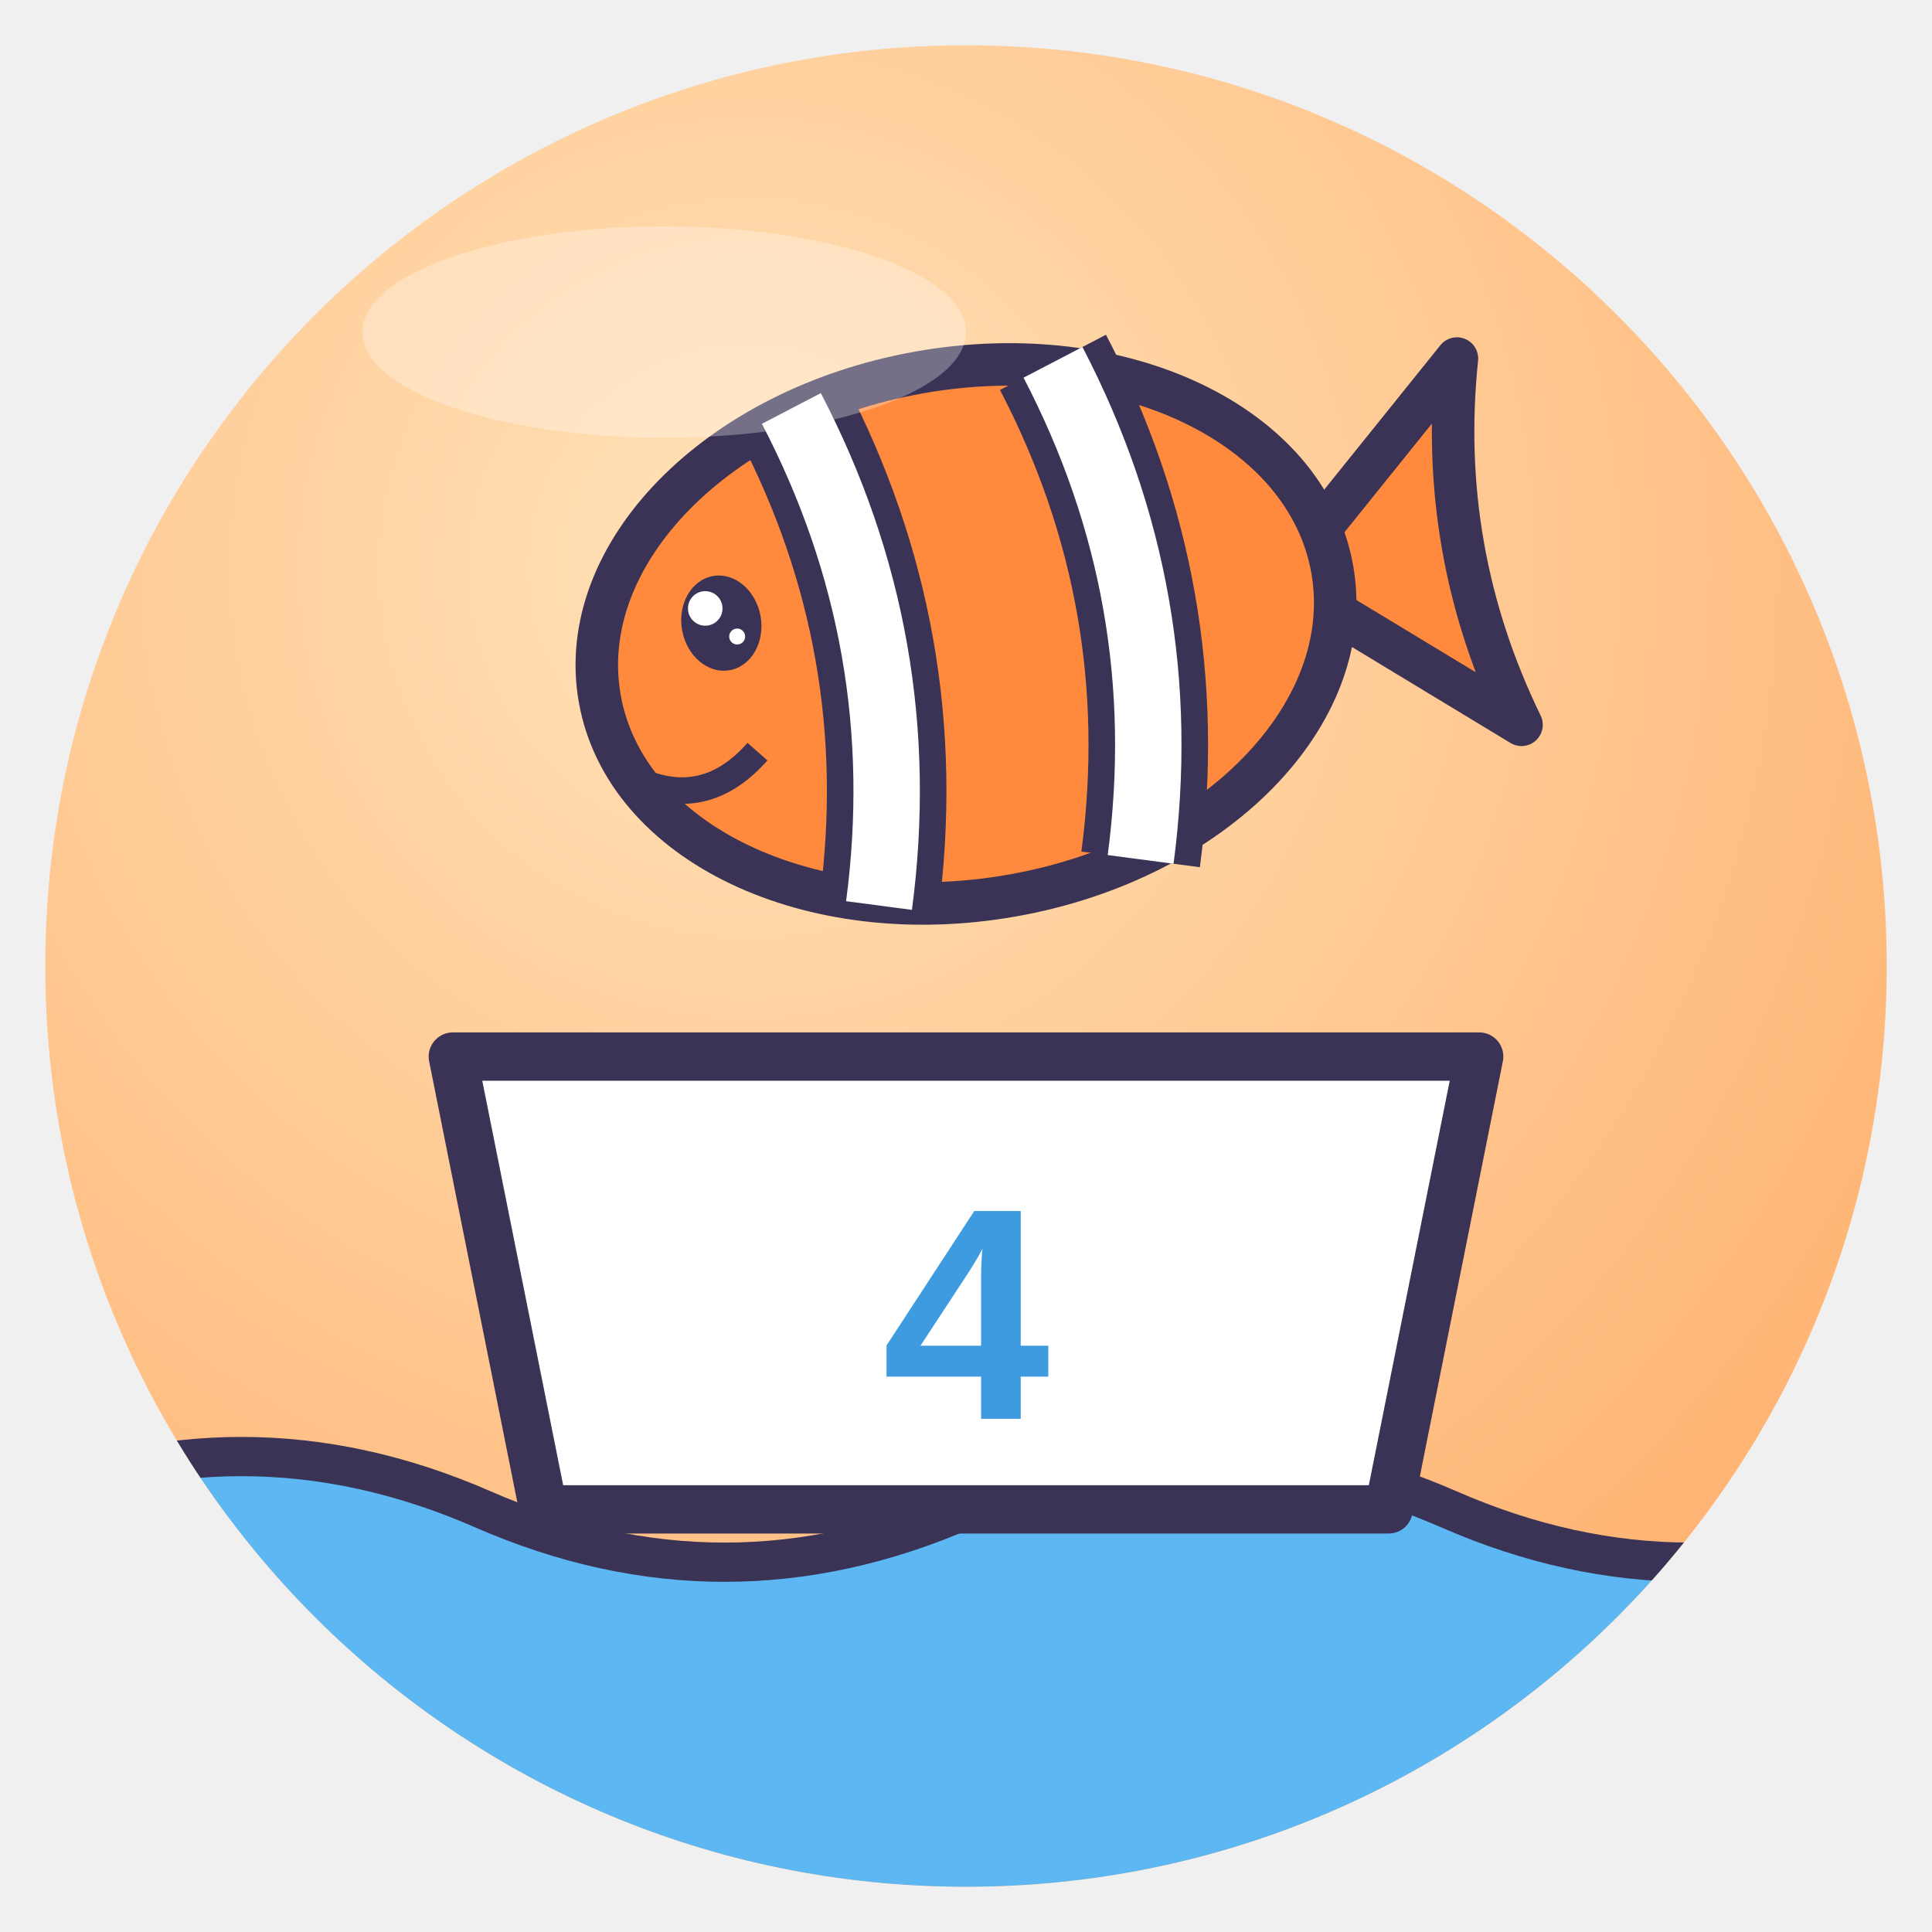
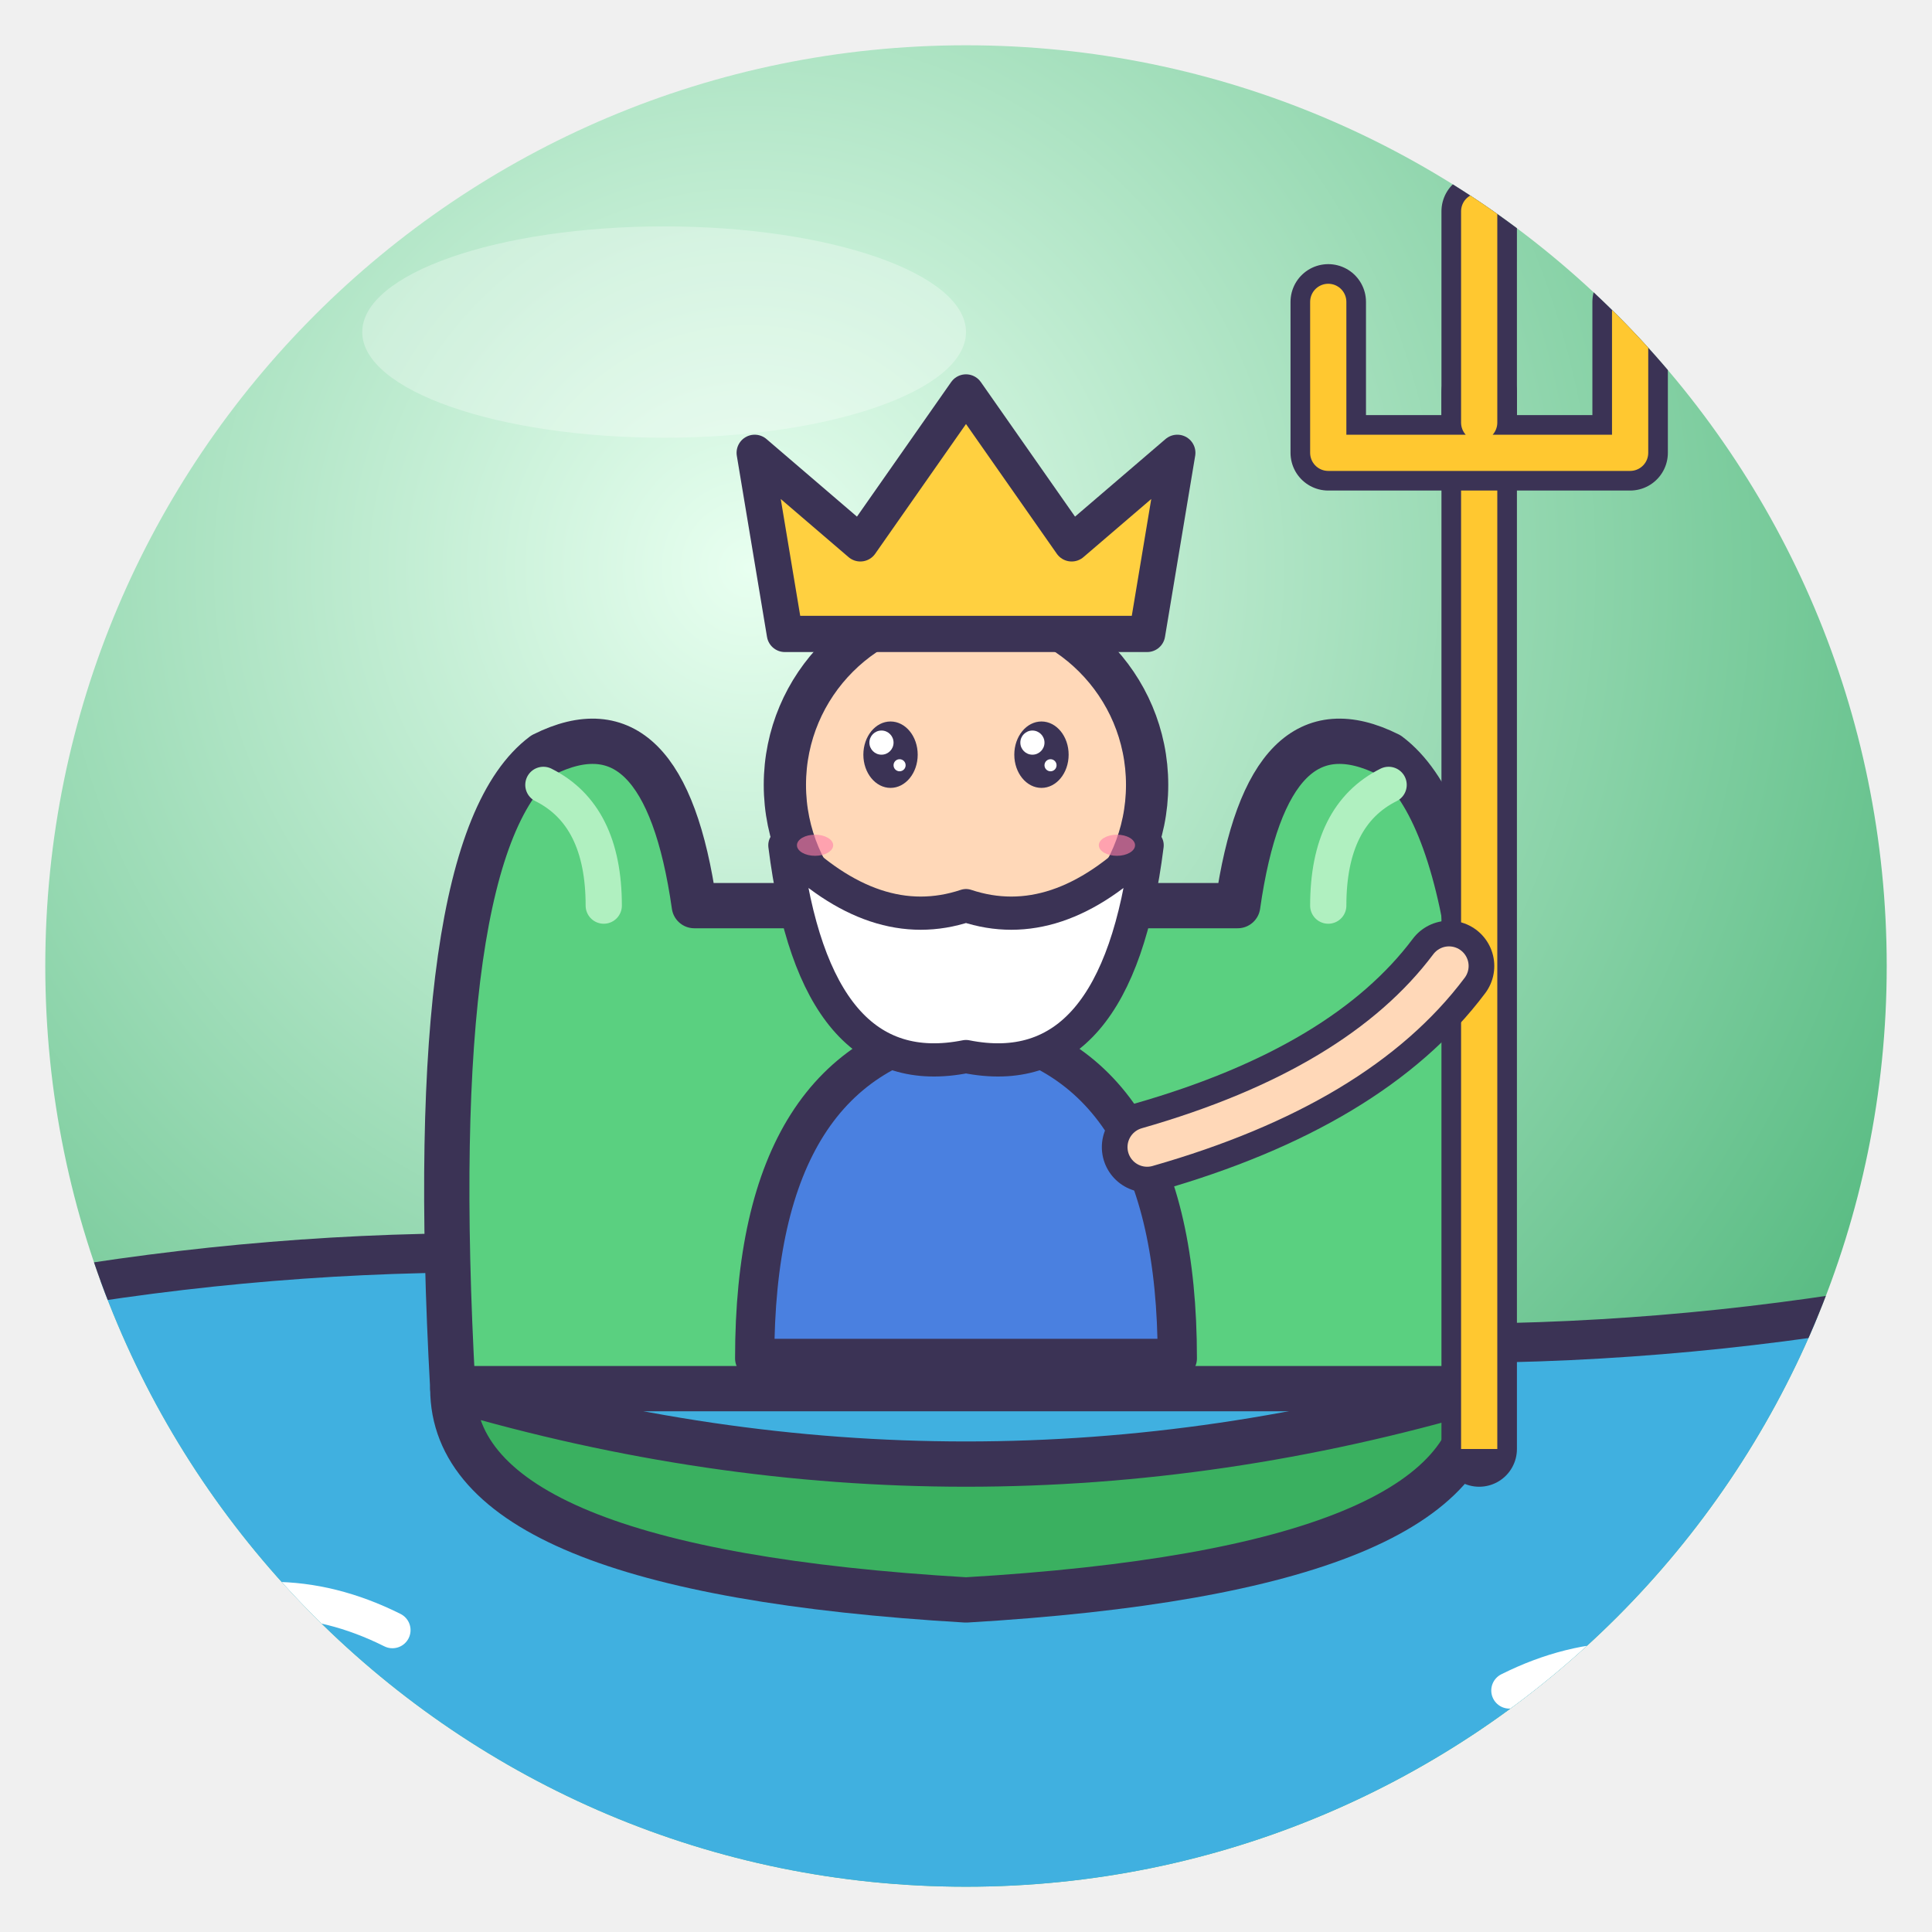
<svg xmlns="http://www.w3.org/2000/svg" viewBox="0 0 128 128" width="128" height="128">
  <defs>
    <radialGradient id="g" cx="38%" cy="28%" r="85%">
-       <stop offset="0" stop-color="#FFE2B8" />
-       <stop offset="1" stop-color="#FFAE6B" />
+       <stop offset="0" stop-color="#E8FFF0" />
+       <stop offset="1" stop-color="#40B070" />
    </radialGradient>
    <clipPath id="c">
      <circle cx="64" cy="64" r="61" />
    </clipPath>
  </defs>
  <circle cx="64" cy="64" r="61" fill="url(#g)" />
  <g clip-path="url(#c)">
-     <path d="M0 100 Q16 93 32 100 T64 100 T96 100 T128 100 V128 H0Z" fill="#5CB7F2" stroke="#3B3355" stroke-linejoin="round" stroke-linecap="round" stroke-width="2.6" />
-     <path d="M30 70 H98 L92 100 H36Z" fill="#fff" stroke="#3B3355" stroke-width="3.2" stroke-linejoin="round" stroke-linecap="round" />
-     <text x="64" y="94" font-family="Arial Black,Arial" font-weight="900" font-size="20" text-anchor="middle" fill="#3E9BE0">4</text>
-     <g transform="translate(64 42) rotate(-10) scale(0.88 0.88)">
-       <path d="M24 0 L40 -14 Q36 0 40 14Z" fill="#FF8A3D" stroke="#3B3355" stroke-width="3.2" stroke-linejoin="round" stroke-linecap="round" />
-       <ellipse cx="0" cy="0" rx="28" ry="20" fill="#FF8A3D" stroke="#3B3355" stroke-width="3.2" stroke-linejoin="round" stroke-linecap="round" />
-       <path d="M-10 -19 Q-4 0 -10 19" fill="none" stroke="#3B3355" stroke-width="9" />
-       <path d="M-10 -19 Q-4 0 -10 19" fill="none" stroke="#fff" stroke-width="5" />
-       <path d="M10 -19 Q16 0 10 19" fill="none" stroke="#3B3355" stroke-width="9" />
-       <path d="M10 -19 Q16 0 10 19" fill="none" stroke="#fff" stroke-width="5" />
-       <ellipse cx="-18" cy="-4" rx="3.0" ry="3.6" fill="#3B3355" />
-       <circle cx="-19.0" cy="-5.3" r="1.3" fill="#fff" />
-       <circle cx="-17.0" cy="-2.8" r="0.6" fill="#fff" />
-       <path d="M-27 6 Q-22 10 -17 6" fill="none" stroke="#3B3355" stroke-width="2" />
-     </g>
+     <path d="M0 86 Q32 80 64 86 T128 86 V128 H0Z" fill="#40B0E0" stroke="#3B3355" stroke-linejoin="round" stroke-linecap="round" stroke-width="2.6" />
+     <path d="M30 92 Q28 56 36 50 Q44 46 46 60 H82 Q84 46 92 50 Q100 56 98 92Z" fill="#5AD080" stroke="#3B3355" stroke-linejoin="round" stroke-linecap="round" stroke-width="3" />
+     <path d="M30 92 Q64 102 98 92 Q98 104 64 106 Q30 104 30 92Z" fill="#3AB060" stroke="#3B3355" stroke-linejoin="round" stroke-linecap="round" stroke-width="3" />
+     <path d="M40 60 Q40 54 36 52 M88 60 Q88 54 92 52" fill="none" stroke="#B0F0C0" stroke-width="2.4" stroke-linecap="round" />
+     <path d="M50 90 Q50 70 64 68 Q78 70 78 90Z" fill="#4A80E0" stroke="#3B3355" stroke-linejoin="round" stroke-linecap="round" stroke-width="2.6" />
+     <path d="M98 26 V96" stroke="#3B3355" stroke-linejoin="round" stroke-linecap="round" stroke-width="5" />
+     <path d="M98 26 V96" stroke="#FFC830" stroke-width="2.4" />
+     <path d="M88 30 V20 M98 28 V14 M108 30 V20 M88 30 H108" fill="none" stroke="#3B3355" stroke-linejoin="round" stroke-linecap="round" stroke-width="5" />
+     <path d="M88 30 V20 M98 28 V14 M108 30 V20 M88 30 H108" fill="none" stroke="#FFC830" stroke-width="2.4" stroke-linecap="round" />
+     <path d="M76 76 Q90 72 96 64" fill="none" stroke="#3B3355" stroke-linejoin="round" stroke-linecap="round" stroke-width="6" />
+     <path d="M76 76 Q90 72 96 64" fill="none" stroke="#FFD8B8" stroke-width="2.6" stroke-linecap="round" />
+     <circle cx="64" cy="52" r="12" fill="#FFD8B8" stroke="#3B3355" stroke-linejoin="round" stroke-linecap="round" stroke-width="2.8" />
+     <path d="M52 56 Q54 72 64 70 Q74 72 76 56 Q70 62 64 60 Q58 62 52 56Z" fill="#fff" stroke="#3B3355" stroke-linejoin="round" stroke-linecap="round" stroke-width="2.2" />
+     <path d="M52 42 L50 30 L57 36 L64 26 L71 36 L78 30 L76 42Z" fill="#FFD040" stroke="#3B3355" stroke-linejoin="round" stroke-linecap="round" stroke-width="2.4" />
+     <ellipse cx="59" cy="50" rx="1.8" ry="2.2" fill="#3B3355" />
+     <circle cx="58.4" cy="49.2" r="0.8" fill="#fff" />
+     <circle cx="59.6" cy="50.7" r="0.4" fill="#fff" />
+     <ellipse cx="69" cy="50" rx="1.8" ry="2.2" fill="#3B3355" />
+     <circle cx="68.4" cy="49.2" r="0.8" fill="#fff" />
+     <circle cx="69.6" cy="50.7" r="0.4" fill="#fff" />
+     <ellipse cx="54" cy="56" rx="1.2" ry="0.7" fill="#FF7FA8" opacity=".6" />
+     <ellipse cx="74" cy="56" rx="1.2" ry="0.7" fill="#FF7FA8" opacity=".6" />
+     <path d="M10 108 Q18 104 26 108 M100 112 Q108 108 116 112" fill="none" stroke="#fff" stroke-width="2.4" stroke-linecap="round" />
  </g>
  <ellipse cx="44" cy="22" rx="20" ry="7" fill="#fff" opacity=".3" />
</svg>
